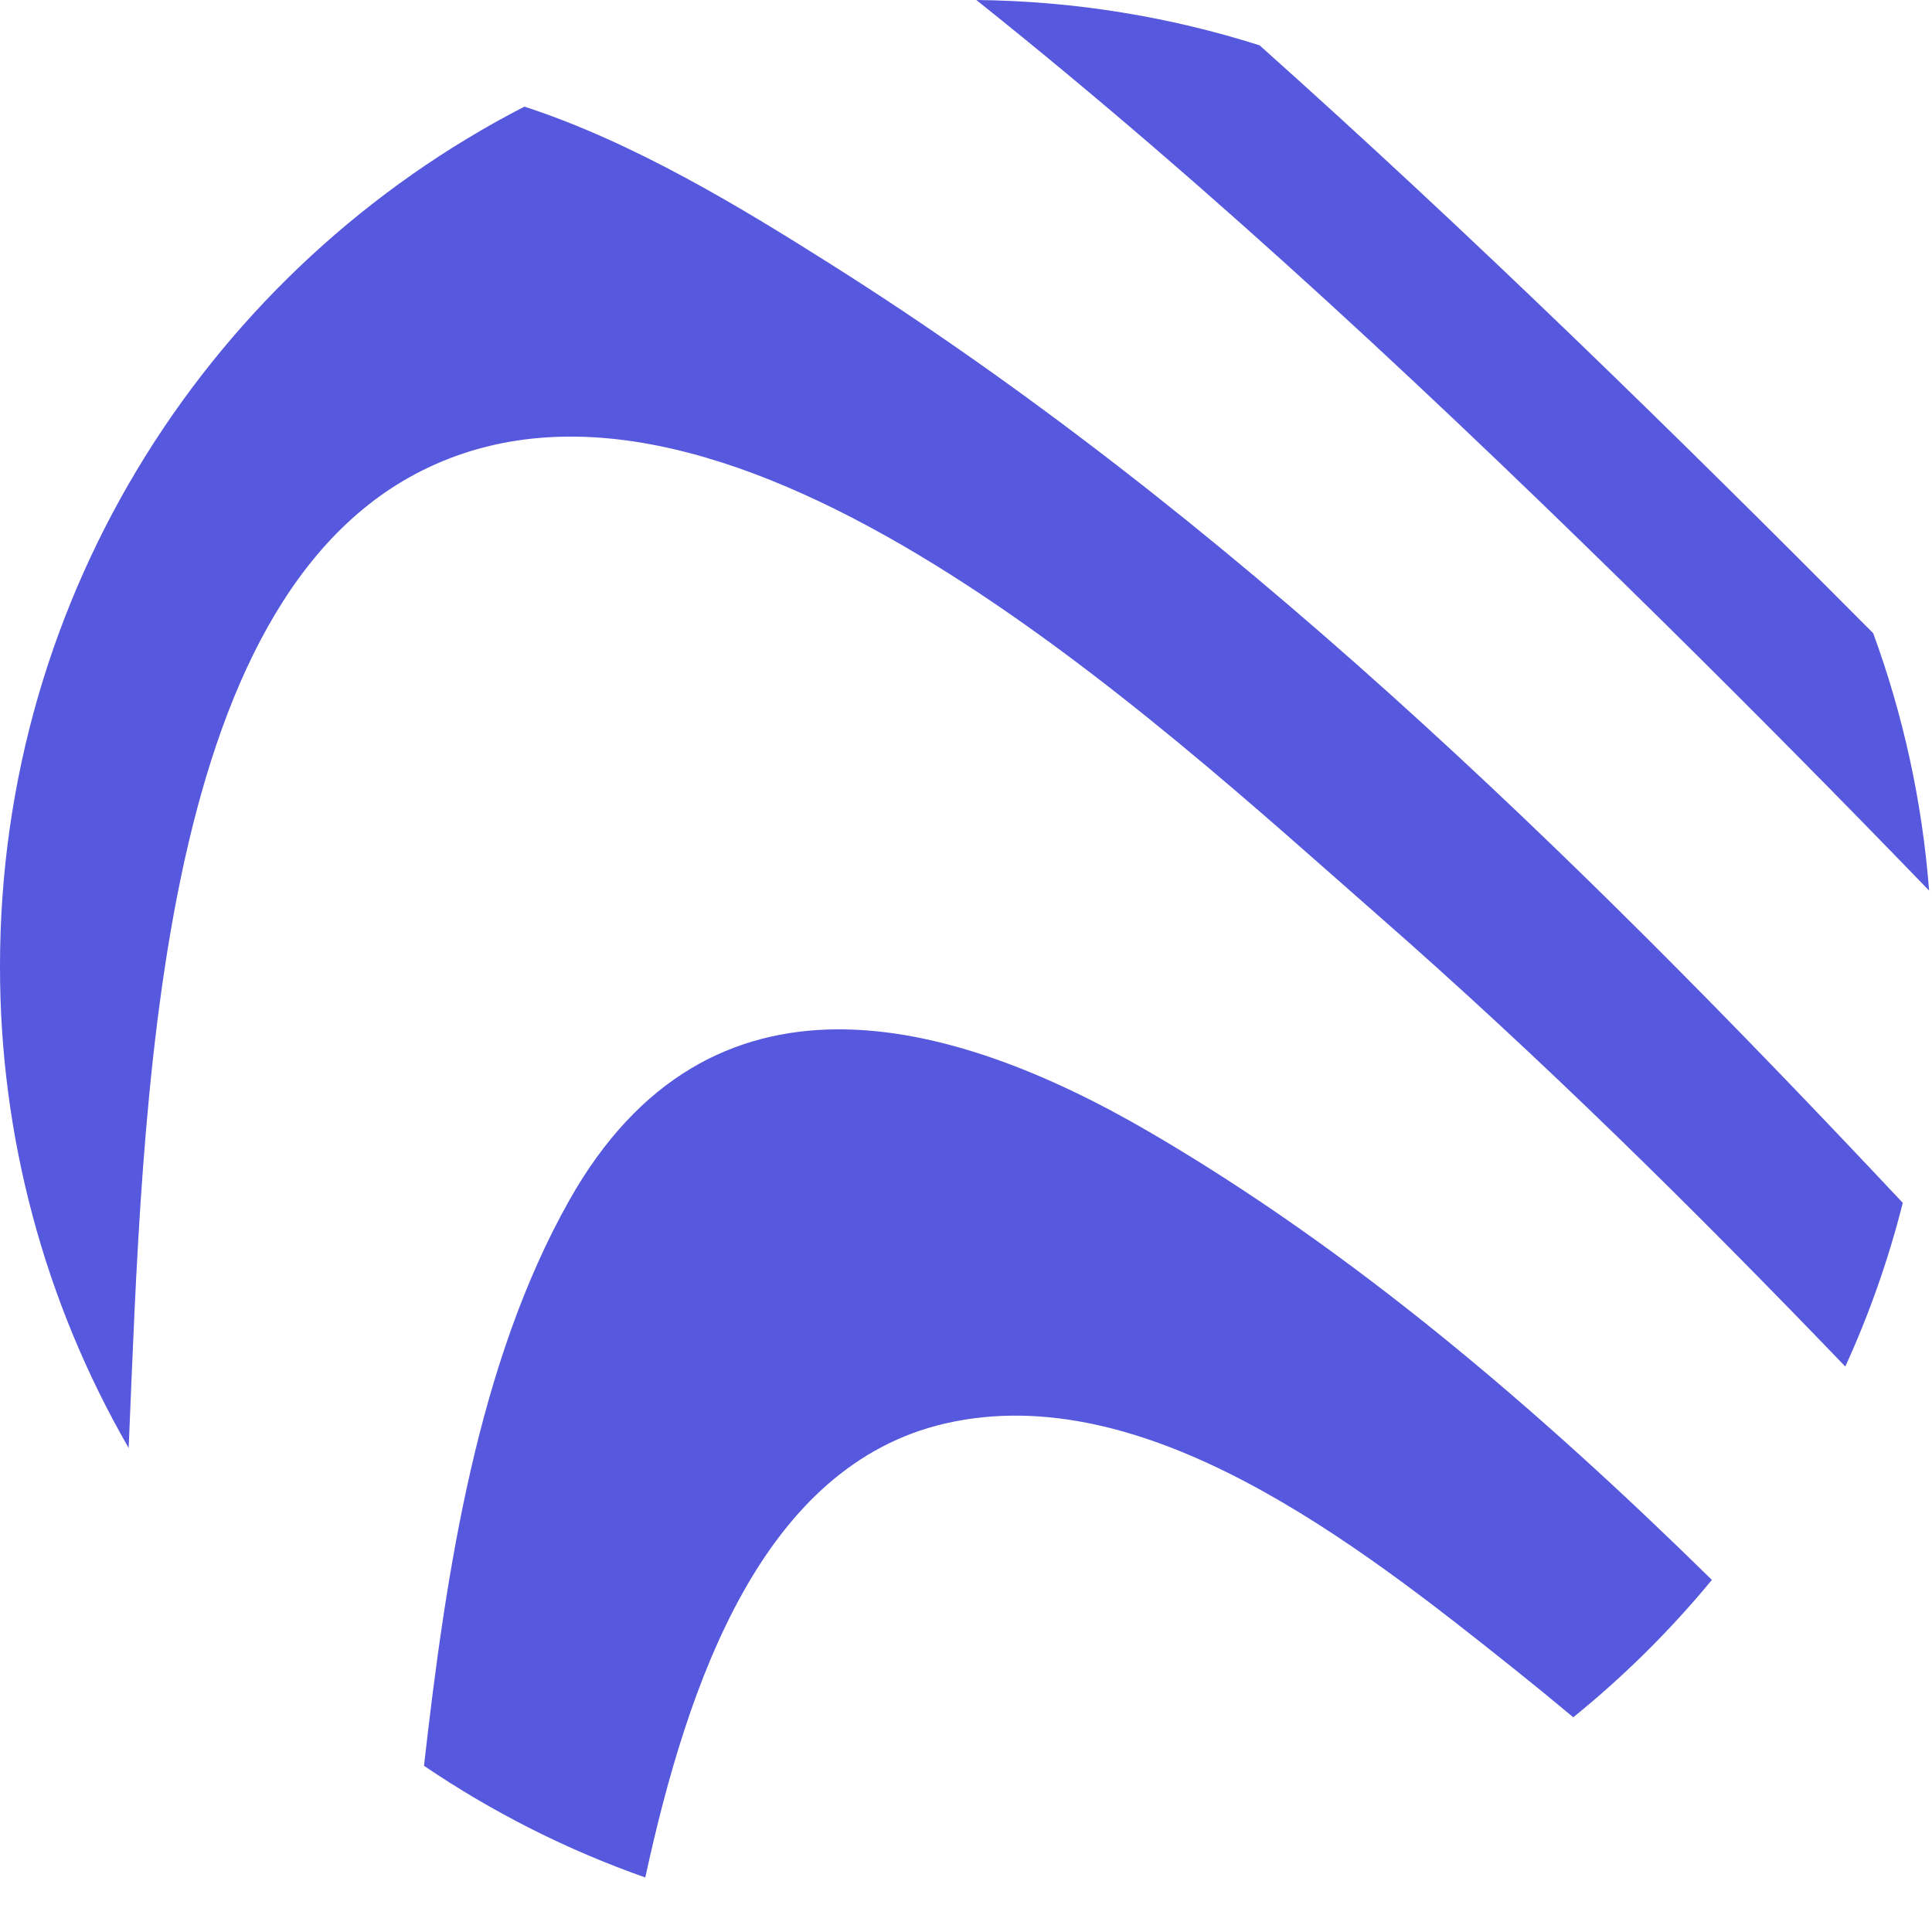
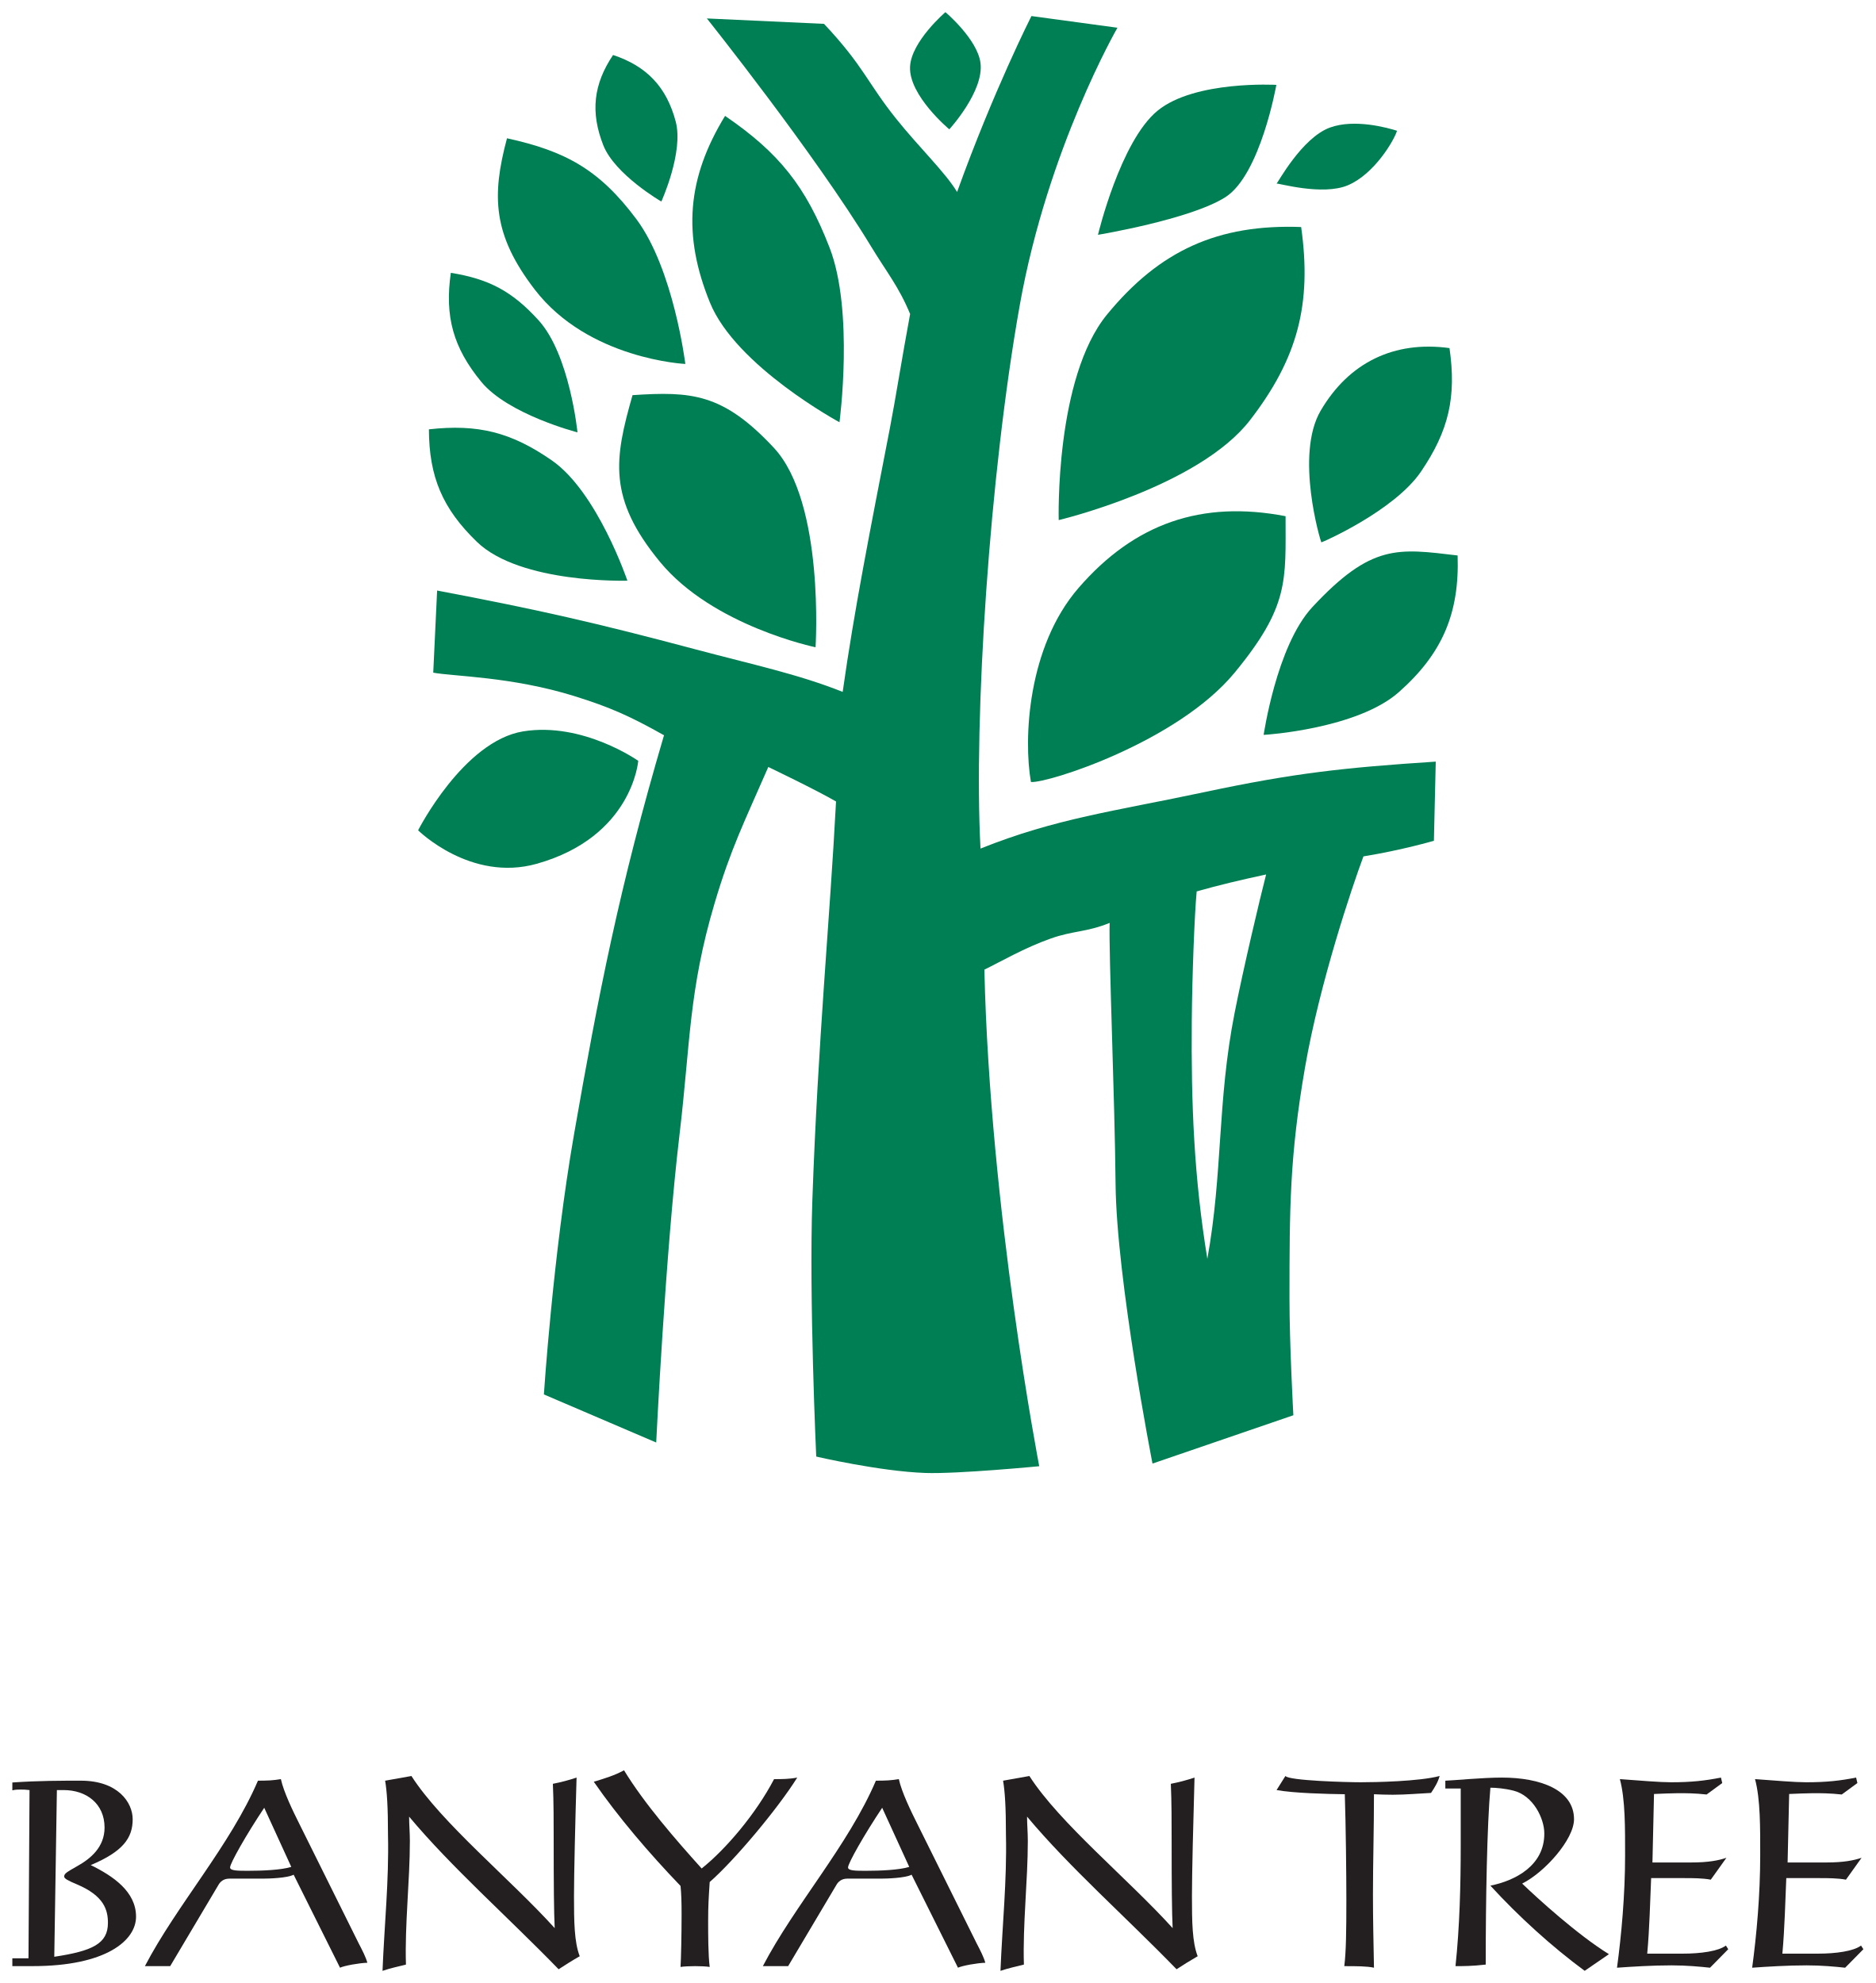
- <svg xmlns="http://www.w3.org/2000/svg" width="32" height="32">
-   <path d="M31.952 14.751a260.51 260.51 0 00-4.359-4.407C23.932 6.734 20.16 3.182 16.171 0c1.634.017 3.21.28 4.692.751 3.487 3.114 6.846 6.398 10.163 9.737.493 1.346.811 2.776.926 4.262zm-1.388 7.883c-2.496-2.597-5.051-5.12-7.737-7.471-3.706-3.246-10.693-9.81-15.736-7.418-4.552 2.158-4.717 10.543-4.96 16.238A15.926 15.926 0 010 16C0 9.799 3.528 4.421 8.686 1.766c1.82.593 3.593 1.675 5.038 2.587 6.569 4.14 12.29 9.71 17.792 15.57-.237.94-.557 1.846-.952 2.711zm-4.505 5.81a56.161 56.161 0 00-1.007-.823c-2.574-2.054-6.087-4.805-9.394-4.044-3.022.695-4.264 4.267-4.97 7.52a15.945 15.945 0 01-3.665-1.85c.366-3.242.89-6.675 2.405-9.364 2.315-4.107 6.287-3.072 9.613-1.132 3.36 1.96 6.417 4.572 9.313 7.417a16.097 16.097 0 01-2.295 2.275z" fill="#5658DD" fill-rule="nonzero" />
+ <svg xmlns="http://www.w3.org/2000/svg" version="1.1" width="538.583" height="569.409" id="svg3193">
+   <defs id="defs3195" />
+   <g transform="translate(-120.6615,-257.9062)" id="layer1">
+     <g transform="matrix(8.33337,0,0,8.33337,-2958.47,-3845.786)" id="g3306">
+       <g transform="matrix(1.25,0,0,-1.25,383.9004,521.0509)" id="g3033">
+         <path d="m 0,0 c 0,0 1.25,2.459 2.895,2.727 1.646,0.267 3.173,-0.812 3.173,-0.812 0,0 -0.158,-2.096 -2.799,-2.838 C 1.446,-1.435 0,0 0,0" id="path3035" style="fill:#007f55;fill-opacity:1;fill-rule:nonzero;stroke:none" />
+       </g>
+       <g transform="matrix(1.25,0,0,-1.25,394.4767,496.4341)" id="g3037">
+         <path d="m 0,0 c 1.491,-1.019 2.225,-1.943 2.879,-3.627 0.682,-1.754 0.275,-4.818 0.275,-4.818 0,0 -2.855,1.542 -3.57,3.297 C -1.176,-3.283 -1.05,-1.719 0,0" id="path3039" style="fill:#007f55;fill-opacity:1;fill-rule:nonzero;stroke:none" />
+       </g>
+       <g transform="matrix(1.25,0,0,-1.25,391.2884,506.0564)" id="g3041">
+         <path d="M 0,0 C 1.618,0.106 2.491,0.056 3.896,-1.452 5.303,-2.96 5.045,-6.95 5.045,-6.95 c 0,0 -2.827,0.583 -4.283,2.347 C -0.694,-2.839 -0.499,-1.75 0,0" id="path3043" style="fill:#007f55;fill-opacity:1;fill-rule:nonzero;stroke:none" />
+       </g>
+       <g transform="matrix(1.25,0,0,-1.25,385.0282,501.8418)" id="g3045">
+         <path d="m 0,0 c 1.058,-0.17 1.696,-0.514 2.417,-1.307 0.86,-0.943 1.074,-3.091 1.074,-3.091 0,0 -1.908,0.491 -2.651,1.392 C 0.067,-2.066 -0.174,-1.205 0,0" id="path3047" style="fill:#007f55;fill-opacity:1;fill-rule:nonzero;stroke:none" />
+       </g>
+       <g transform="matrix(1.25,0,0,-1.25,386.9629,497.2055)" id="g3049">
+         <path d="m 0,0 c -0.428,-1.598 -0.39,-2.668 0.767,-4.173 1.48,-1.924 4.149,-2.048 4.149,-2.048 0,0 -0.322,2.613 -1.348,3.99 C 2.541,-0.855 1.603,-0.352 0,0" id="path3051" style="fill:#007f55;fill-opacity:1;fill-rule:nonzero;stroke:none" />
+       </g>
+       <g transform="matrix(1.25,0,0,-1.25,384.2724,507.2345)" id="g3053">
+         <path d="m 0,0 c 1.355,0.151 2.269,-0.08 3.389,-0.857 1.255,-0.87 2.082,-3.315 2.082,-3.315 0,0 -2.949,-0.091 -4.15,1.072 C 0.377,-2.186 0.005,-1.314 0,0" id="path3055" style="fill:#007f55;fill-opacity:1;fill-rule:nonzero;stroke:none" />
+       </g>
+       <g transform="matrix(1.25,0,0,-1.25,390.6174,494.3358)" id="g3057">
+         <path d="M 0,0 C 0.933,-0.309 1.475,-0.885 1.727,-1.834 1.951,-2.679 1.331,-4.04 1.331,-4.04 c 0,0 -1.283,0.744 -1.601,1.554 C -0.626,-1.578 -0.543,-0.81 0,0" id="path3059" style="fill:#007f55;fill-opacity:1;fill-rule:nonzero;stroke:none" />
+       </g>
+       <g transform="matrix(1.25,0,0,-1.25,402.0694,492.8596)" id="g3061">
+         <path d="M 0,0 C 0,0 0.878,-0.74 0.966,-1.396 1.072,-2.178 0.107,-3.23 0.107,-3.23 c 0,0 -1.121,0.933 -1.082,1.727 C -0.941,-0.805 0,0 0,0" id="path3063" style="fill:#007f55;fill-opacity:1;fill-rule:nonzero;stroke:none" />
+       </g>
+       <g transform="matrix(1.25,0,0,-1.25,407.3255,500.5317)" id="g3065">
+         <path d="m 0,0 c 0,0 2.539,0.42 3.51,1.036 0.97,0.615 1.407,3.097 1.407,3.097 0,0 -2.244,0.129 -3.272,-0.71 C 0.617,2.585 0,0 0,0" id="path3067" style="fill:#007f55;fill-opacity:1;fill-rule:nonzero;stroke:none" />
+       </g>
+       <g transform="matrix(1.25,0,0,-1.25,414.3264,500.2633)" id="g3069">
+         <path d="m 0,0 c 0.299,-2.126 -0.096,-3.621 -1.407,-5.321 -1.417,-1.839 -5.276,-2.758 -5.276,-2.758 0,0 -0.108,3.912 1.333,5.668 C -3.898,-0.642 -2.287,0.084 0,0" id="path3071" style="fill:#007f55;fill-opacity:1;fill-rule:nonzero;stroke:none" />
+       </g>
+       <g transform="matrix(1.25,0,0,-1.25,413.4774,498.7679)" id="g3073">
+         <path d="M 0,0 C 0.026,0.024 1.263,-0.345 1.971,-0.044 2.696,0.265 3.238,1.185 3.322,1.457 3.05,1.542 2.155,1.791 1.477,1.547 0.693,1.263 0.025,-0.001 0,0" id="path3075" style="fill:#007f55;fill-opacity:1;fill-rule:nonzero;stroke:none" />
+       </g>
+       <g transform="matrix(1.25,0,0,-1.25,405.0158,519.3863)" id="g3077">
+         <path d="M 0,0 C 0.448,-0.041 4.034,1.097 5.615,3.014 7.127,4.849 7.018,5.558 7.019,7.327 4.705,7.772 2.853,7.13 1.311,5.348 -0.095,3.724 -0.208,1.181 0,0" id="path3079" style="fill:#007f55;fill-opacity:1;fill-rule:nonzero;stroke:none" />
+       </g>
+       <g transform="matrix(1.25,0,0,-1.25,413.0325,517.7622)" id="g3081">
+         <path d="M 0,0 C -0.002,-0.05 0.344,2.447 1.346,3.524 2.977,5.276 3.703,5.14 5.348,4.945 5.402,3.347 4.925,2.238 3.728,1.178 2.586,0.167 0.05,-0.002 0,0" id="path3083" style="fill:#007f55;fill-opacity:1;fill-rule:nonzero;stroke:none" />
+       </g>
+       <g transform="matrix(1.25,0,0,-1.25,413.1192,522.5728)" id="g3085">
+         <path d="m 0,0 c -0.665,-0.142 -1.323,-0.298 -1.914,-0.467 -0.061,-0.646 -0.125,-2.348 -0.135,-3.561 -0.019,-2.287 0.059,-4.31 0.429,-6.567 0.43,2.371 0.269,4.334 0.752,6.782 C -0.631,-2.608 -0.17,-0.656 0,0 m -7.873,0.714 c 2.08,0.833 3.676,1.026 6.2,1.562 2.443,0.519 3.815,0.669 6.349,0.835 L 4.625,0.929 c 0,0 -0.872,-0.257 -1.942,-0.43 -0.31,-0.828 -1.208,-3.496 -1.61,-5.815 -0.424,-2.45 -0.428,-3.875 -0.429,-6.361 -0.001,-1.261 0.107,-3.23 0.107,-3.23 l -3.883,-1.332 c 0,0 -0.994,5.079 -1.018,7.718 -0.022,2.364 -0.191,6.358 -0.163,7.186 -0.644,-0.261 -1.003,-0.211 -1.619,-0.429 -0.745,-0.264 -1.372,-0.635 -1.834,-0.859 0.153,-6.657 1.512,-13.689 1.512,-13.689 0,0 -2.247,-0.217 -3.14,-0.186 -1.256,0.044 -3.007,0.452 -3.007,0.452 0,0 -0.201,4.376 -0.107,7.062 0.156,4.45 0.484,7.75 0.653,10.996 -0.548,0.319 -1.867,0.951 -1.867,0.951 -0.662,-1.517 -1.031,-2.244 -1.479,-3.752 -0.715,-2.405 -0.67,-3.869 -0.966,-6.361 -0.394,-3.305 -0.645,-8.509 -0.645,-8.509 l -3.096,1.326 c 0,0 0.252,3.859 0.833,7.183 0.661,3.782 1.236,6.773 2.478,10.987 -0.919,0.517 -1.471,0.769 -2.478,1.082 -1.727,0.537 -3.34,0.541 -3.883,0.644 l 0.107,2.264 c 2.795,-0.53 4.364,-0.887 7.113,-1.619 1.595,-0.425 2.837,-0.685 4.066,-1.175 0.319,2.251 0.739,4.368 1.305,7.289 0.144,0.742 0.328,1.91 0.554,3.128 -0.318,0.764 -0.641,1.144 -1.076,1.861 -1.568,2.582 -4.527,6.286 -4.527,6.286 l 3.23,-0.149 c 1.1,-1.173 1.185,-1.61 1.982,-2.608 0.642,-0.803 1.352,-1.475 1.686,-2.026 1.007,2.796 2.049,4.849 2.049,4.849 l 2.371,-0.322 c 0,0 -1.924,-3.333 -2.693,-7.65 C -7.626,11.005 -8.063,4.325 -7.873,0.714" id="path3087" style="fill:#007f55;fill-opacity:1;fill-rule:nonzero;stroke:none" />
+       </g>
+       <g transform="matrix(1.25,0,0,-1.25,415.0229,511.1289)" id="g3089">
+         <path d="M 0,0 C -0.022,0.02 -0.736,2.407 -0.02,3.629 0.758,4.958 2.005,5.564 3.532,5.355 3.726,4.008 3.513,3.08 2.748,1.953 2.01,0.865 0.005,-0.009 0,0" id="path3091" style="fill:#007f55;fill-opacity:1;fill-rule:nonzero;stroke:none" />
+       </g>
+       <g transform="matrix(1.25,0,0,-1.25,374.0656,555.1269)" id="g3093">
+         <path d="m 0,0 c 0,0.459 -0.402,1.063 -1.429,1.063 -0.538,0 -1.177,0 -1.888,-0.05 l 0,-0.216 c 0.093,0.021 0.143,0.021 0.222,0.021 0.079,0 0.144,0 0.252,-0.014 l -0.029,-4.638 -0.445,0 0,-0.215 0.56,0 c 2.017,0 2.85,0.703 2.85,1.364 0,0.689 -0.632,1.12 -1.249,1.421 C -0.266,-0.89 0,-0.517 0,0 m -0.775,-0.23 c 0,-0.545 -0.395,-0.861 -0.74,-1.055 -0.302,-0.173 -0.366,-0.208 -0.373,-0.288 -0.008,-0.064 0.115,-0.122 0.351,-0.222 0.747,-0.316 0.855,-0.704 0.855,-1.063 0,-0.574 -0.431,-0.775 -1.479,-0.933 l 0.072,4.595 0.186,0 c 0.625,0 1.128,-0.373 1.128,-1.034" id="path3095" style="fill:#231f20;fill-opacity:1;fill-rule:nonzero;stroke:none" />
+       </g>
+       <g transform="matrix(1.25,0,0,-1.25,382.152,560.072)" id="g3097">
+         <path d="m 0,0 c -0.043,0.158 -0.144,0.352 -0.237,0.531 l -1.644,3.31 C -2.054,4.186 -2.305,4.703 -2.384,5.062 -2.599,5.026 -2.75,5.019 -3.016,5.019 -3.777,3.238 -5.256,1.587 -6.132,-0.093 l 0.697,0 1.335,2.247 c 0.043,0.072 0.129,0.165 0.295,0.165 l 0.926,0 c 0.158,0 0.668,0.014 0.847,0.108 l 1.278,-2.563 C -0.625,-0.079 -0.23,-0.007 0,0 m -2.097,2.642 c -0.28,-0.086 -0.797,-0.107 -1.191,-0.107 -0.288,0 -0.496,0 -0.496,0.093 0,0.115 0.452,0.912 0.941,1.644 l 0.746,-1.63 z" id="path3099" style="fill:#231f20;fill-opacity:1;fill-rule:nonzero;stroke:none" />
+       </g>
+       <g transform="matrix(1.25,0,0,-1.25,382.7641,553.7985)" id="g3101">
+         <path d="m 0,0 0.725,0.129 c 0.833,-1.299 2.729,-2.843 3.949,-4.193 -0.021,0.438 -0.028,1.17 -0.028,2.441 0,0.46 0,1.048 -0.022,1.537 0.223,0.043 0.438,0.1 0.653,0.172 -0.036,-1.206 -0.071,-2.671 -0.071,-3.267 0,-0.703 0.007,-1.271 0.158,-1.658 -0.202,-0.115 -0.395,-0.237 -0.582,-0.359 -1.407,1.45 -2.944,2.8 -4.121,4.207 0,-0.215 0.021,-0.438 0.021,-0.675 0,-1.084 -0.143,-2.312 -0.108,-3.403 -0.172,-0.043 -0.438,-0.101 -0.646,-0.173 0.05,1.25 0.18,2.492 0.151,3.741 C 0.079,-0.718 0.05,-0.294 0,0" id="path3103" style="fill:#231f20;fill-opacity:1;fill-rule:nonzero;stroke:none" />
+       </g>
+       <g transform="matrix(1.25,0,0,-1.25,393.4451,560.1888)" id="g3105">
+         <path d="m 0,0 c -0.151,0 -0.302,-0.007 -0.402,-0.022 0.014,0.201 0.029,0.898 0.029,1.444 0,0.359 -0.008,0.588 -0.029,0.789 -0.869,0.905 -1.716,1.896 -2.391,2.872 0.287,0.087 0.574,0.173 0.833,0.316 0.56,-0.919 1.421,-1.909 2.14,-2.707 0.66,0.525 1.493,1.501 1.996,2.463 0.201,0 0.416,0 0.639,0.043 C 2.276,4.337 1.084,2.915 0.402,2.319 0.373,1.874 0.359,1.673 0.359,1.235 c 0,-0.345 0,-0.934 0.043,-1.257 C 0.309,-0.007 0.151,0 0,0" id="path3107" style="fill:#231f20;fill-opacity:1;fill-rule:nonzero;stroke:none" />
+       </g>
+       <g transform="matrix(1.25,0,0,-1.25,403.4441,560.072)" id="g3109">
+         <path d="m 0,0 c -0.043,0.158 -0.144,0.352 -0.237,0.531 l -1.644,3.31 C -2.054,4.186 -2.305,4.703 -2.384,5.062 -2.599,5.026 -2.75,5.019 -3.016,5.019 -3.777,3.238 -5.256,1.587 -6.132,-0.093 l 0.697,0 1.335,2.247 c 0.043,0.072 0.129,0.165 0.294,0.165 l 0.927,0 c 0.158,0 0.668,0.014 0.847,0.108 l 1.278,-2.563 C -0.625,-0.079 -0.23,-0.007 0,0 m -2.097,2.642 c -0.28,-0.086 -0.797,-0.107 -1.191,-0.107 -0.288,0 -0.496,0 -0.496,0.093 0,0.115 0.452,0.912 0.941,1.644 l 0.746,-1.63 z" id="path3111" style="fill:#231f20;fill-opacity:1;fill-rule:nonzero;stroke:none" />
+       </g>
+       <g transform="matrix(1.25,0,0,-1.25,404.0561,553.7985)" id="g3113">
+         <path d="m 0,0 0.725,0.129 c 0.833,-1.299 2.729,-2.843 3.949,-4.193 -0.021,0.438 -0.028,1.17 -0.028,2.441 0,0.46 0,1.048 -0.022,1.537 0.223,0.043 0.438,0.1 0.653,0.172 -0.035,-1.206 -0.071,-2.671 -0.071,-3.267 0,-0.703 0.007,-1.271 0.158,-1.658 -0.201,-0.115 -0.395,-0.237 -0.582,-0.359 -1.407,1.45 -2.944,2.8 -4.121,4.207 0,-0.215 0.021,-0.438 0.021,-0.675 0,-1.084 -0.143,-2.312 -0.108,-3.403 -0.172,-0.043 -0.437,-0.101 -0.646,-0.173 0.05,1.25 0.18,2.492 0.151,3.741 C 0.079,-0.718 0.05,-0.294 0,0" id="path3115" style="fill:#231f20;fill-opacity:1;fill-rule:nonzero;stroke:none" />
+       </g>
+       <g transform="matrix(1.25,0,0,-1.25,413.4791,554.1215)" id="g3117">
+         <path d="m 0,0 0.244,0.388 c 0.094,-0.13 1.702,-0.173 2.075,-0.173 0.388,0 1.616,0.022 2.176,0.173 -0.05,-0.18 -0.137,-0.316 -0.237,-0.467 -0.302,-0.014 -0.697,-0.05 -1.056,-0.05 -0.186,0 -0.366,0.007 -0.517,0.014 0,-0.948 -0.028,-1.888 -0.028,-2.757 0,-0.732 0.014,-1.235 0.028,-2.025 -0.193,0.043 -0.488,0.043 -0.818,0.043 0.05,0.402 0.057,0.962 0.057,1.838 0,0.675 -0.014,2.011 -0.043,2.901 C 1.364,-0.108 0.481,-0.086 0,0" id="path3119" style="fill:#231f20;fill-opacity:1;fill-rule:nonzero;stroke:none" />
+       </g>
+       <g transform="matrix(1.25,0,0,-1.25,419.2944,554.0676)" id="g3121">
+         <path d="m 0,0 0,0.215 c 0.244,0.008 1.019,0.086 1.558,0.086 1.056,0 1.989,-0.337 1.989,-1.148 0,-0.56 -0.811,-1.465 -1.429,-1.774 0.424,-0.409 1.529,-1.414 2.391,-1.946 L 3.841,-5.026 c -0.897,0.66 -1.816,1.493 -2.599,2.348 0.682,0.136 1.494,0.553 1.486,1.443 0,0.402 -0.301,1.041 -0.854,1.177 C 1.644,0 1.4,0.022 1.242,0.022 1.149,-1.02 1.113,-3.073 1.113,-4.854 0.74,-4.897 0.481,-4.897 0.28,-4.897 c 0.115,1.084 0.144,2.219 0.144,3.346 L 0.424,0 0,0 z" id="path3123" style="fill:#231f20;fill-opacity:1;fill-rule:nonzero;stroke:none" />
+       </g>
+       <g transform="matrix(1.25,0,0,-1.25,429.0417,559.6055)" id="g3125">
+         <path d="m 0,0 -0.502,-0.51 c -0.266,0.029 -0.647,0.065 -1.063,0.065 -0.524,0 -1.099,-0.036 -1.501,-0.065 0.122,0.898 0.223,2.004 0.223,3.095 0,0.747 0.007,1.544 -0.144,2.104 0.582,-0.043 1.106,-0.087 1.415,-0.087 0.553,0 0.947,0.044 1.371,0.13 L -0.165,4.581 -0.596,4.265 c -0.33,0.036 -0.574,0.036 -0.783,0.036 -0.172,0 -0.466,-0.014 -0.667,-0.022 l -0.043,-1.888 1.062,0 c 0.489,0 0.761,0.057 0.977,0.129 L -0.481,1.917 C -0.703,1.96 -0.984,1.96 -1.199,1.96 l -0.926,0 C -2.154,1.314 -2.168,0.582 -2.233,-0.122 l 0.984,0 c 0.481,0 0.976,0.065 1.184,0.223 L 0,0 z" id="path3127" style="fill:#231f20;fill-opacity:1;fill-rule:nonzero;stroke:none" />
+       </g>
+       <g transform="matrix(1.25,0,0,-1.25,433.6986,559.6055)" id="g3129">
+         <path d="m 0,0 -0.503,-0.51 c -0.265,0.029 -0.646,0.065 -1.062,0.065 -0.524,0 -1.099,-0.036 -1.501,-0.065 0.122,0.898 0.222,2.004 0.222,3.095 0,0.747 0.008,1.544 -0.143,2.104 0.582,-0.043 1.106,-0.087 1.414,-0.087 0.553,0 0.948,0.044 1.372,0.13 L -0.165,4.581 -0.596,4.265 c -0.33,0.036 -0.574,0.036 -0.783,0.036 -0.172,0 -0.466,-0.014 -0.667,-0.022 l -0.043,-1.888 1.062,0 c 0.488,0 0.761,0.057 0.977,0.129 L -0.481,1.917 C -0.704,1.96 -0.984,1.96 -1.199,1.96 l -0.926,0 C -2.154,1.314 -2.169,0.582 -2.233,-0.122 l 0.984,0 c 0.481,0 0.976,0.065 1.184,0.223 L 0,0 z" id="path3131" style="fill:#231f20;fill-opacity:1;fill-rule:nonzero;stroke:none" />
+       </g>
+     </g>
+   </g>
</svg>
